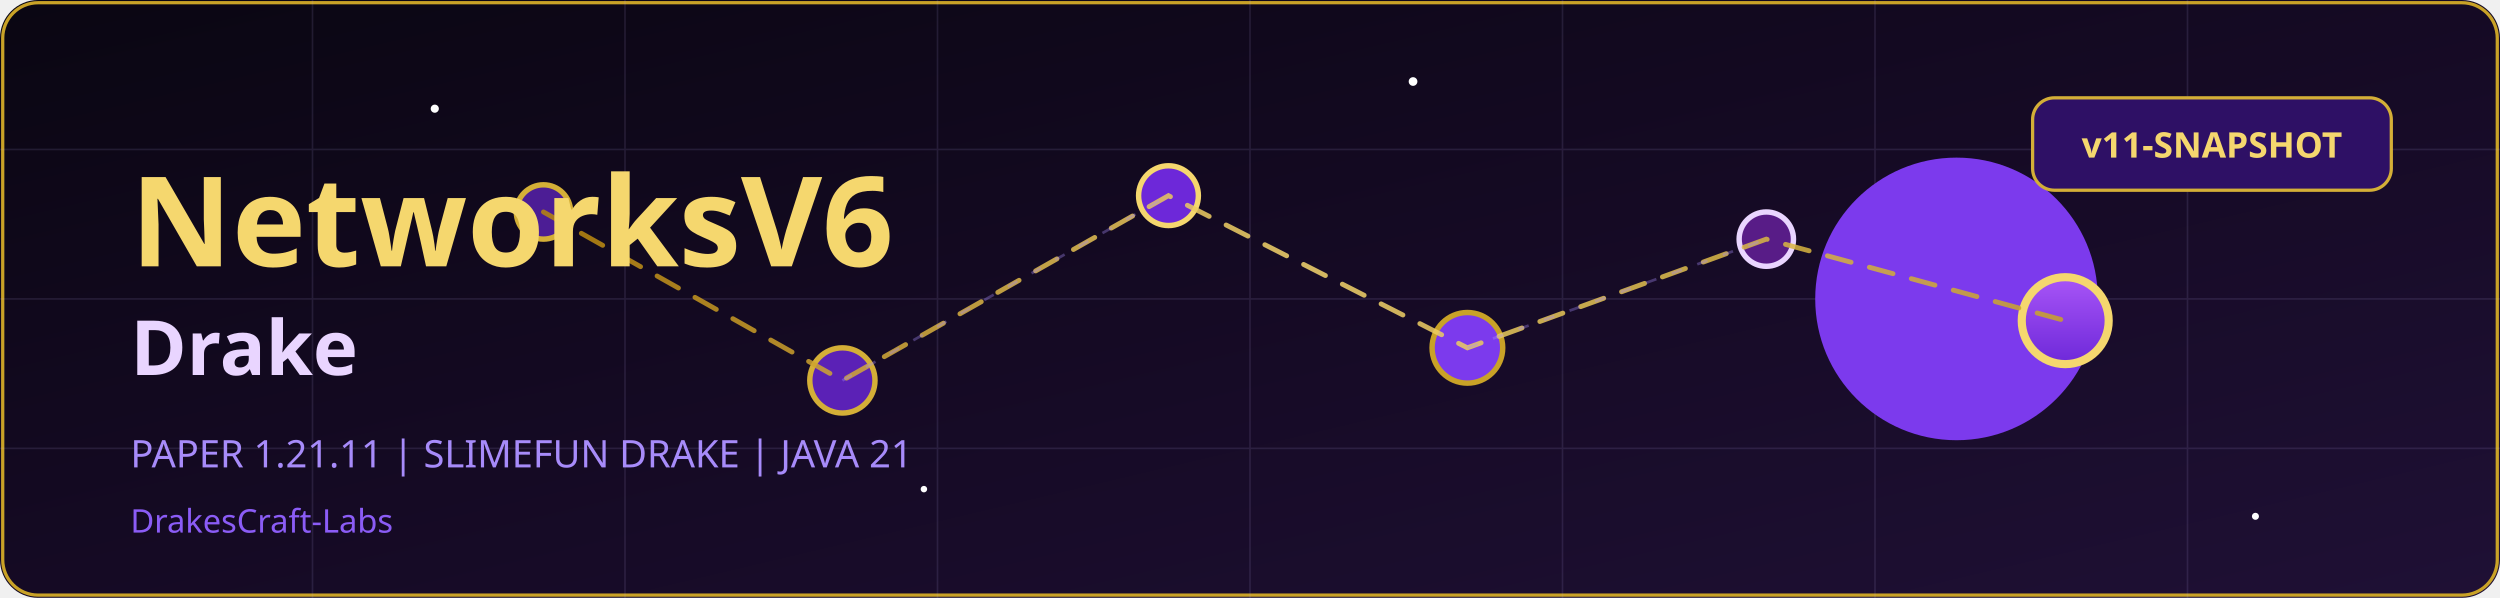
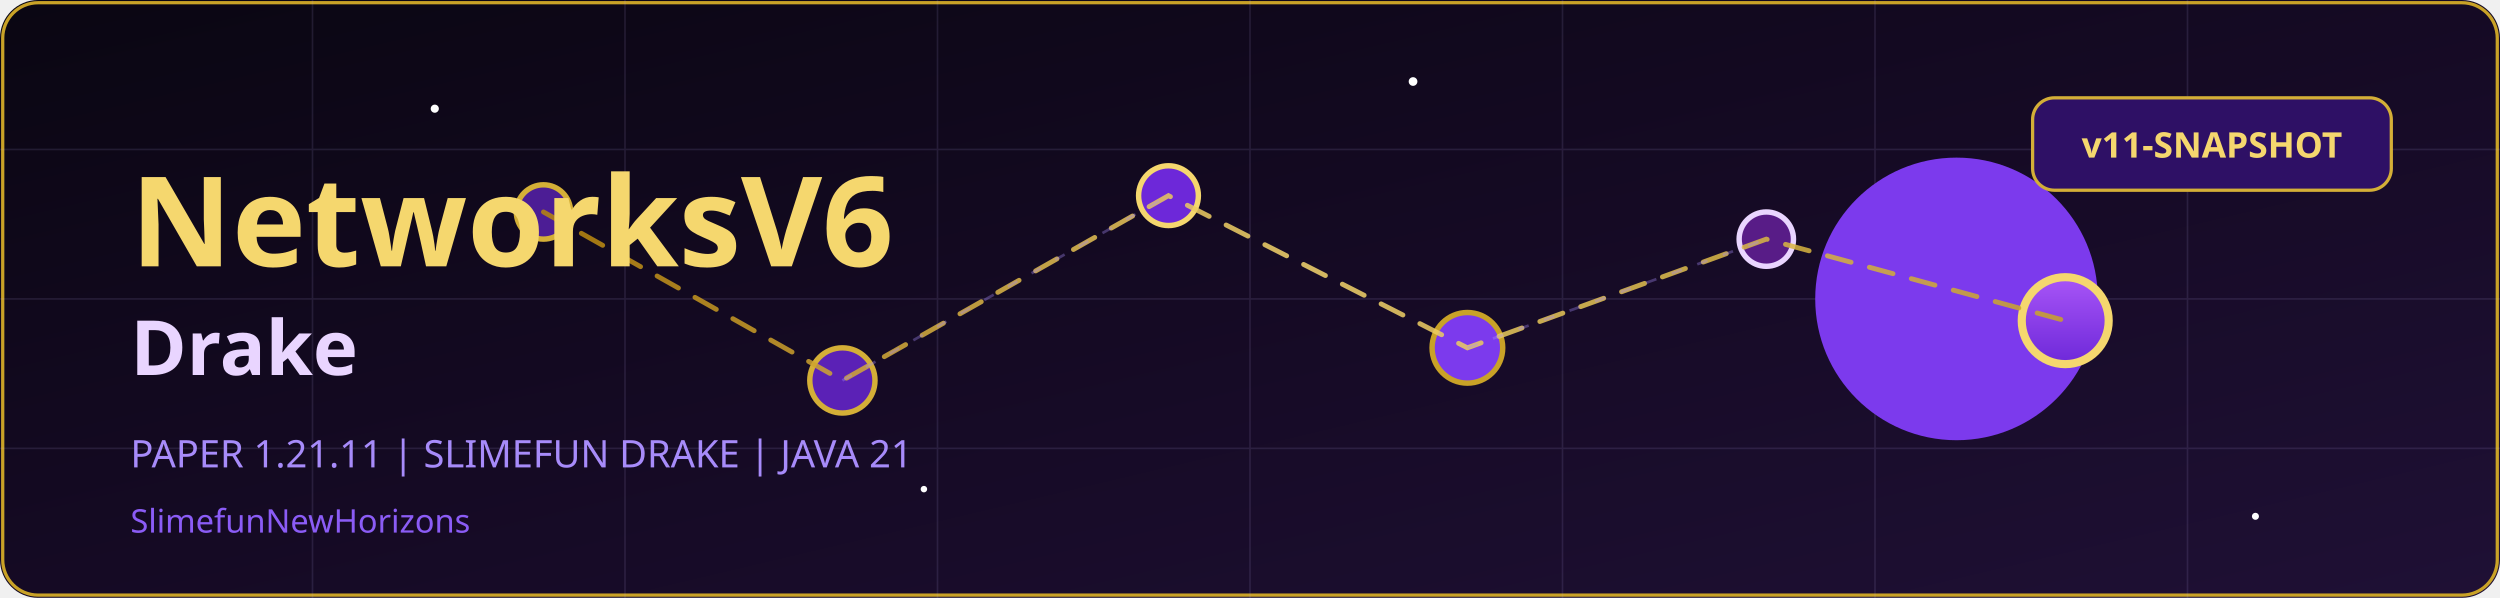
<svg xmlns="http://www.w3.org/2000/svg" width="920" height="220" viewBox="0 0 920 220" role="img" aria-label="NetworksV6 Drake">
  <style>
    .border-glow {
      animation: borderPulse 4s ease-in-out infinite;
    }
    .core-pulse {
      animation: corePulse 5s ease-in-out infinite;
      transform-origin: 720px 110px;
    }
    .node-glow {
      animation: nodePulse 2s ease-in-out infinite;
    }
    .data-flow-1 {
      stroke-dasharray: 9 7;
      animation: flowForward 2s linear infinite;
    }
    .data-flow-2 {
      stroke-dasharray: 4 6;
      animation: flowForward 3s linear infinite;
    }
    .star-twinkle {
      animation: twinkle 3s ease-in-out infinite;
    }
    @keyframes borderPulse {
      0%, 100% { opacity: 0.22; }
      50% { opacity: 0.55; }
    }
    @keyframes corePulse {
      0%, 100% { transform: scale(0.9); opacity: 0.1; }
      50% { transform: scale(1.1); opacity: 0.28; }
    }
    @keyframes nodePulse {
      0%, 100% { opacity: 0.6; }
      50% { opacity: 1; }
    }
    @keyframes flowForward {
      to { stroke-dashoffset: -32; }
    }
    @keyframes twinkle {
      0%, 100% { opacity: 0.2; }
      50% { opacity: 0.9; }
    }
  </style>
  <defs>
    <linearGradient id="bg" x1="0" y1="0" x2="1" y2="1">
      <stop offset="0%" stop-color="#0a0612" />
      <stop offset="50%" stop-color="#150a24" />
      <stop offset="100%" stop-color="#1f1035" />
    </linearGradient>
    <linearGradient id="gold" x1="0" y1="0" x2="1" y2="0">
      <stop offset="0%" stop-color="#b8860b" />
      <stop offset="50%" stop-color="#f5d76e" />
      <stop offset="100%" stop-color="#c9a227" />
    </linearGradient>
    <linearGradient id="violet" x1="0" y1="0" x2="0" y2="1">
      <stop offset="0%" stop-color="#a855f7" />
      <stop offset="100%" stop-color="#6d28d9" />
    </linearGradient>
  </defs>
  <rect width="920" height="220" rx="14" fill="url(#bg)" />
  <rect x="1" y="1" width="918" height="218" rx="13" fill="none" stroke="#c9a227" stroke-width="1.2" class="border-glow" />
  <g fill="#ffffff">
    <circle cx="160" cy="40" r="1.5" class="star-twinkle" style="animation-delay: 0.2s;" />
    <circle cx="340" cy="180" r="1.2" class="star-twinkle" style="animation-delay: 1.1s;" />
    <circle cx="520" cy="30" r="1.6" class="star-twinkle" style="animation-delay: 2s;" />
    <circle cx="830" cy="190" r="1.3" class="star-twinkle" style="animation-delay: 0.7s;" />
  </g>
  <g opacity="0.12" stroke="#c4b5fd" stroke-width="0.6">
    <path d="M0 55H920M0 110H920M0 165H920" />
    <path d="M115 0V220M230 0V220M345 0V220M460 0V220M575 0V220M690 0V220M805 0V220" />
  </g>
  <circle cx="720" cy="110" r="52" fill="#7c3aed" class="core-pulse" />
  <circle cx="200" cy="78" r="10" fill="#4c1d95" stroke="#d4af37" stroke-width="2" class="node-glow" style="animation-delay: 0s;" />
  <circle cx="310" cy="140" r="12" fill="#5b21b6" stroke="#d4af37" stroke-width="2" class="node-glow" style="animation-delay: 0.4s;" />
  <circle cx="430" cy="72" r="11" fill="#6d28d9" stroke="#f5d76e" stroke-width="2" class="node-glow" style="animation-delay: 0.8s;" />
  <circle cx="540" cy="128" r="13" fill="#7c3aed" stroke="#c9a227" stroke-width="2" class="node-glow" style="animation-delay: 1.2s;" />
  <circle cx="650" cy="88" r="10" fill="#581c87" stroke="#e9d5ff" stroke-width="2" class="node-glow" style="animation-delay: 1.6s;" />
  <circle cx="760" cy="118" r="16" fill="url(#violet)" stroke="#f5d76e" stroke-width="3" class="node-glow" style="animation-delay: 2s;" />
  <path fill="none" stroke="url(#gold)" stroke-width="1.8" stroke-linecap="round" opacity="0.85" d="M200 78L310 140L430 72L540 128L650 88L760 118" class="data-flow-1" />
  <path fill="none" stroke="#a78bfa" stroke-width="1" opacity="0.35" d="M310 140L430 72M540 128L650 88" class="data-flow-2" />
  <text x="48" y="98" fill="#f5d76e" font-family="system-ui,sans-serif" font-size="46" font-weight="700">NetworksV6</text>
  <text x="48" y="138" fill="#e9d5ff" font-family="system-ui,sans-serif" font-size="28" font-weight="600">Drake</text>
  <text x="48" y="172" fill="#a78bfa" font-family="system-ui,sans-serif" font-size="14">PAPER 1.21.11 | SLIMEFUN DRAKE | JAVA 21</text>
-   <text x="48" y="196" fill="#8b5cf6" font-family="system-ui,sans-serif" font-size="12">DrakesCraft-Labs</text>
+   <text x="48" y="196" fill="#8b5cf6" font-family="system-ui,sans-serif" font-size="12">SlimefunNewHorizons</text>
  <rect x="748" y="36" width="132" height="34" rx="8" fill="#2e1065" stroke="#d4af37" stroke-width="1.2" />
  <text x="814" y="58" fill="#f5d76e" font-family="system-ui,sans-serif" font-size="13" font-weight="600" text-anchor="middle">v11-SNAPSHOT</text>
</svg>
